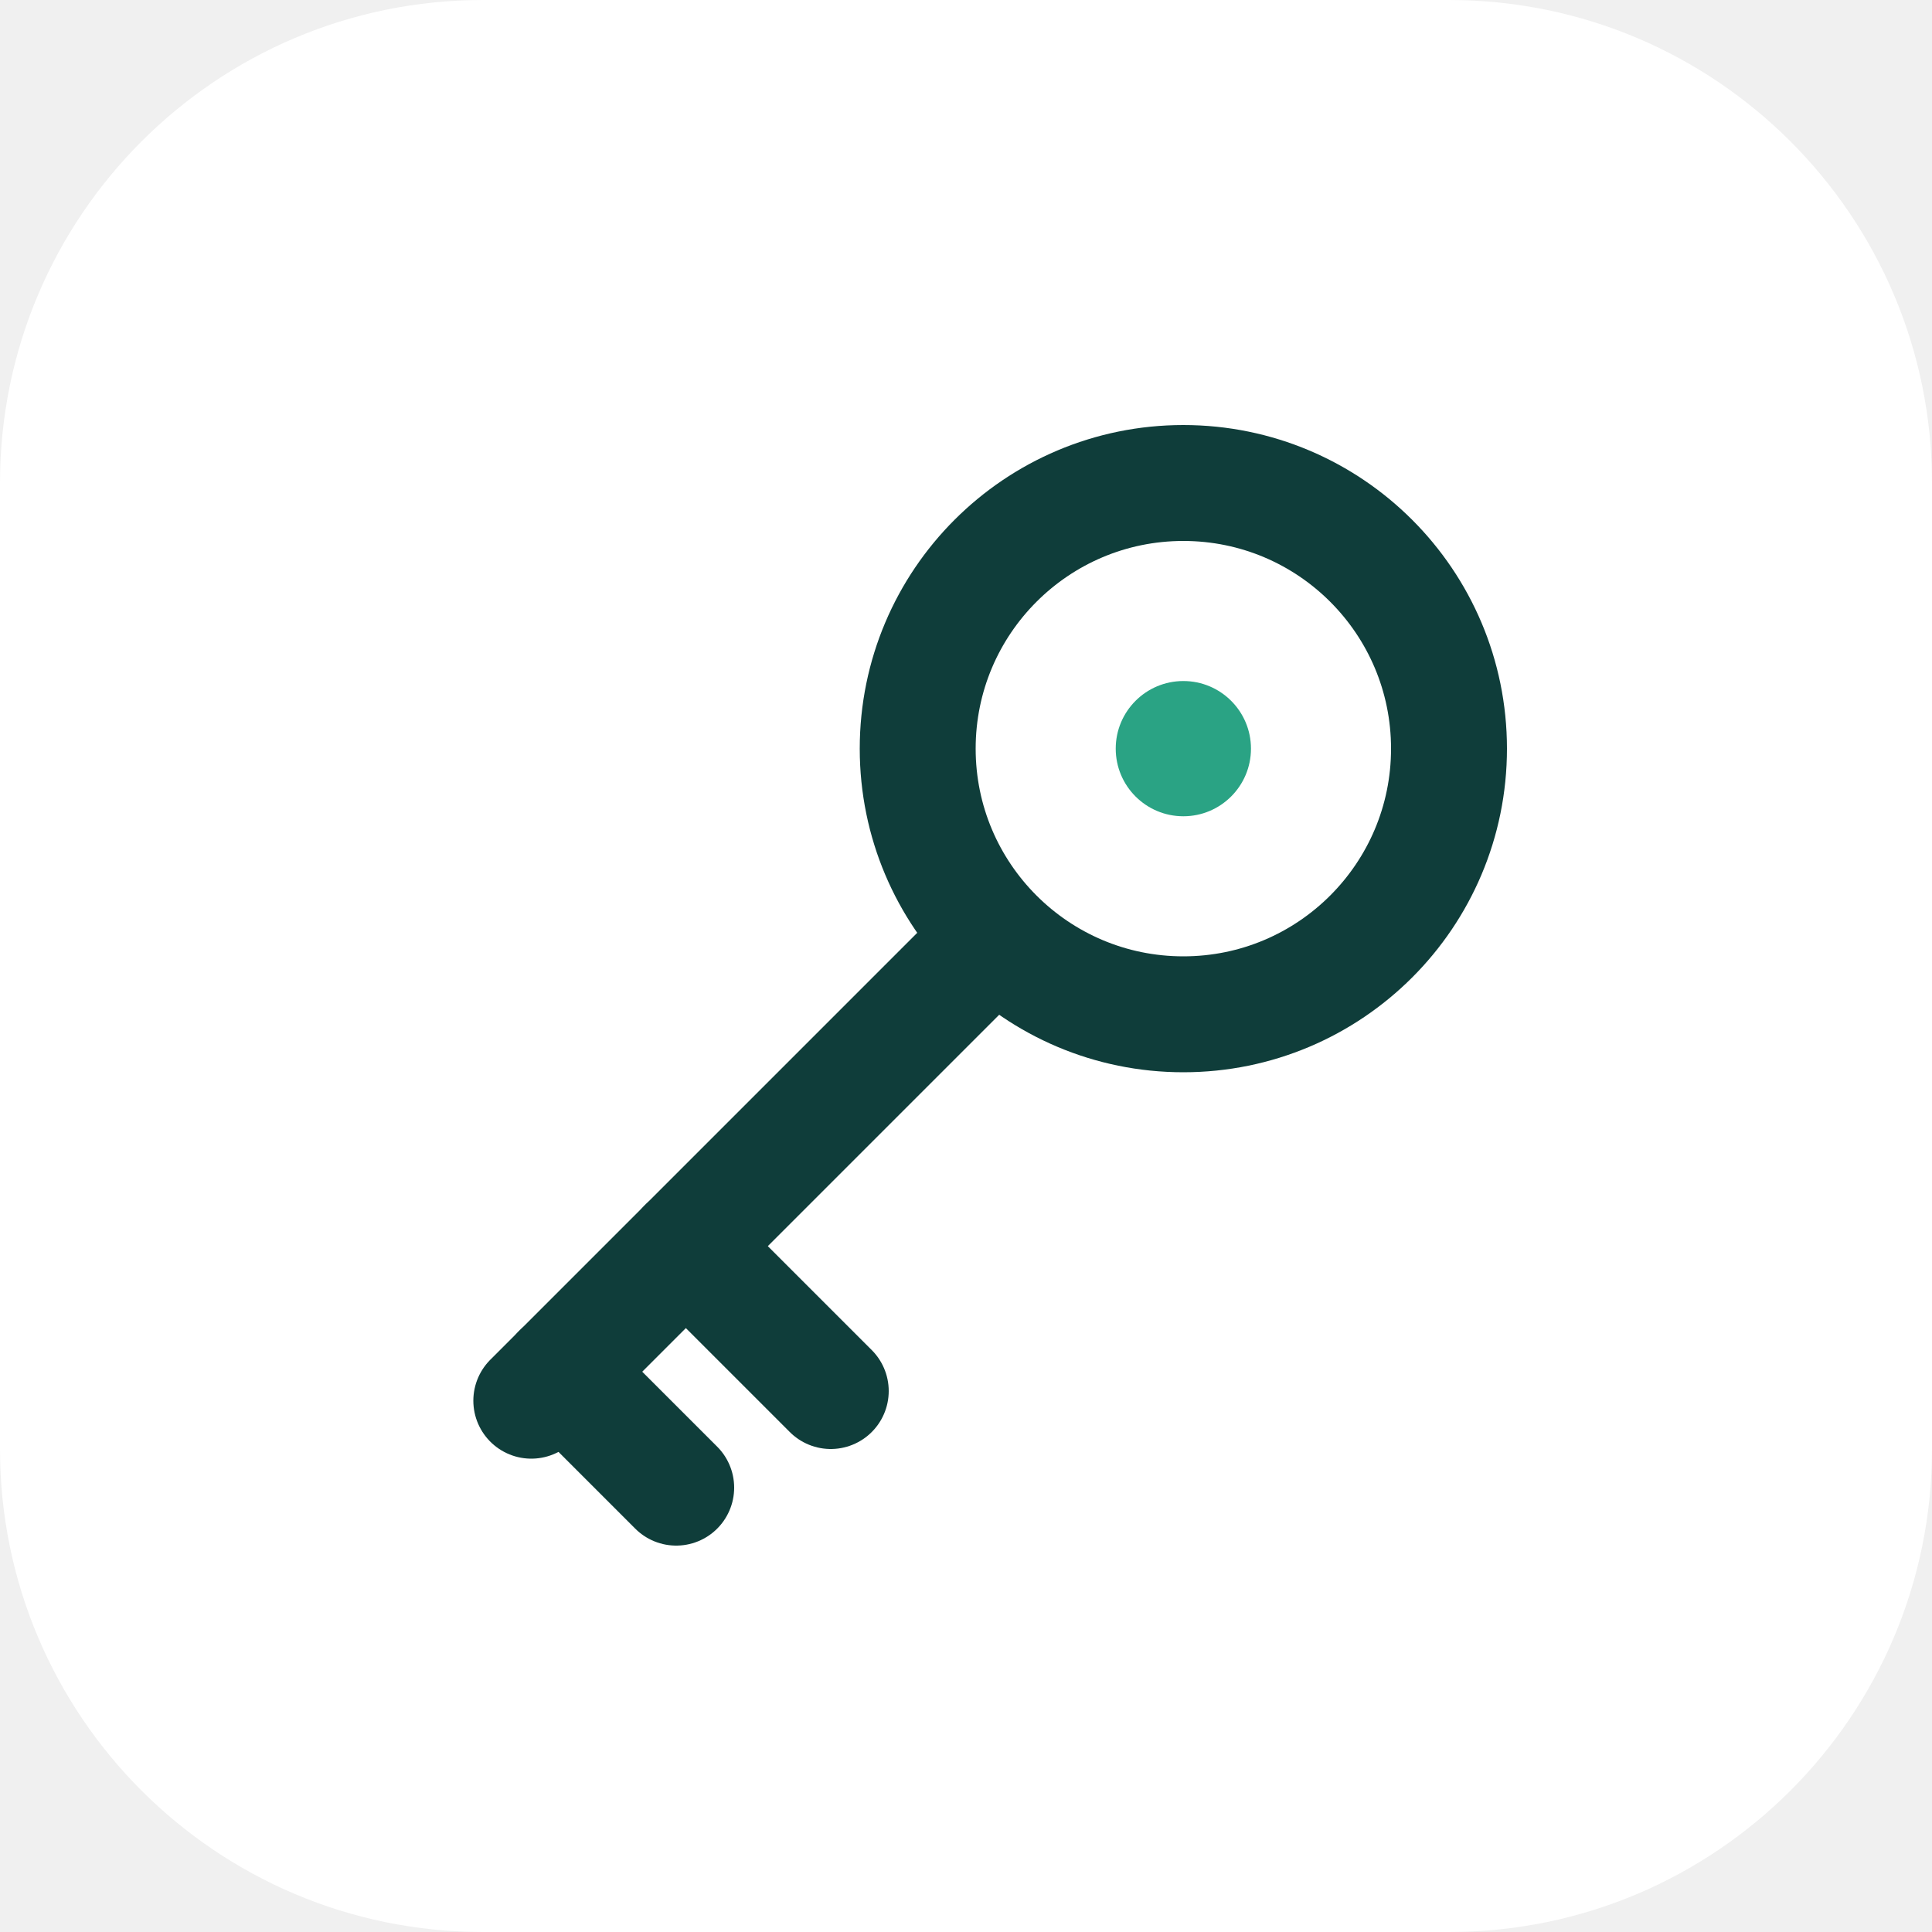
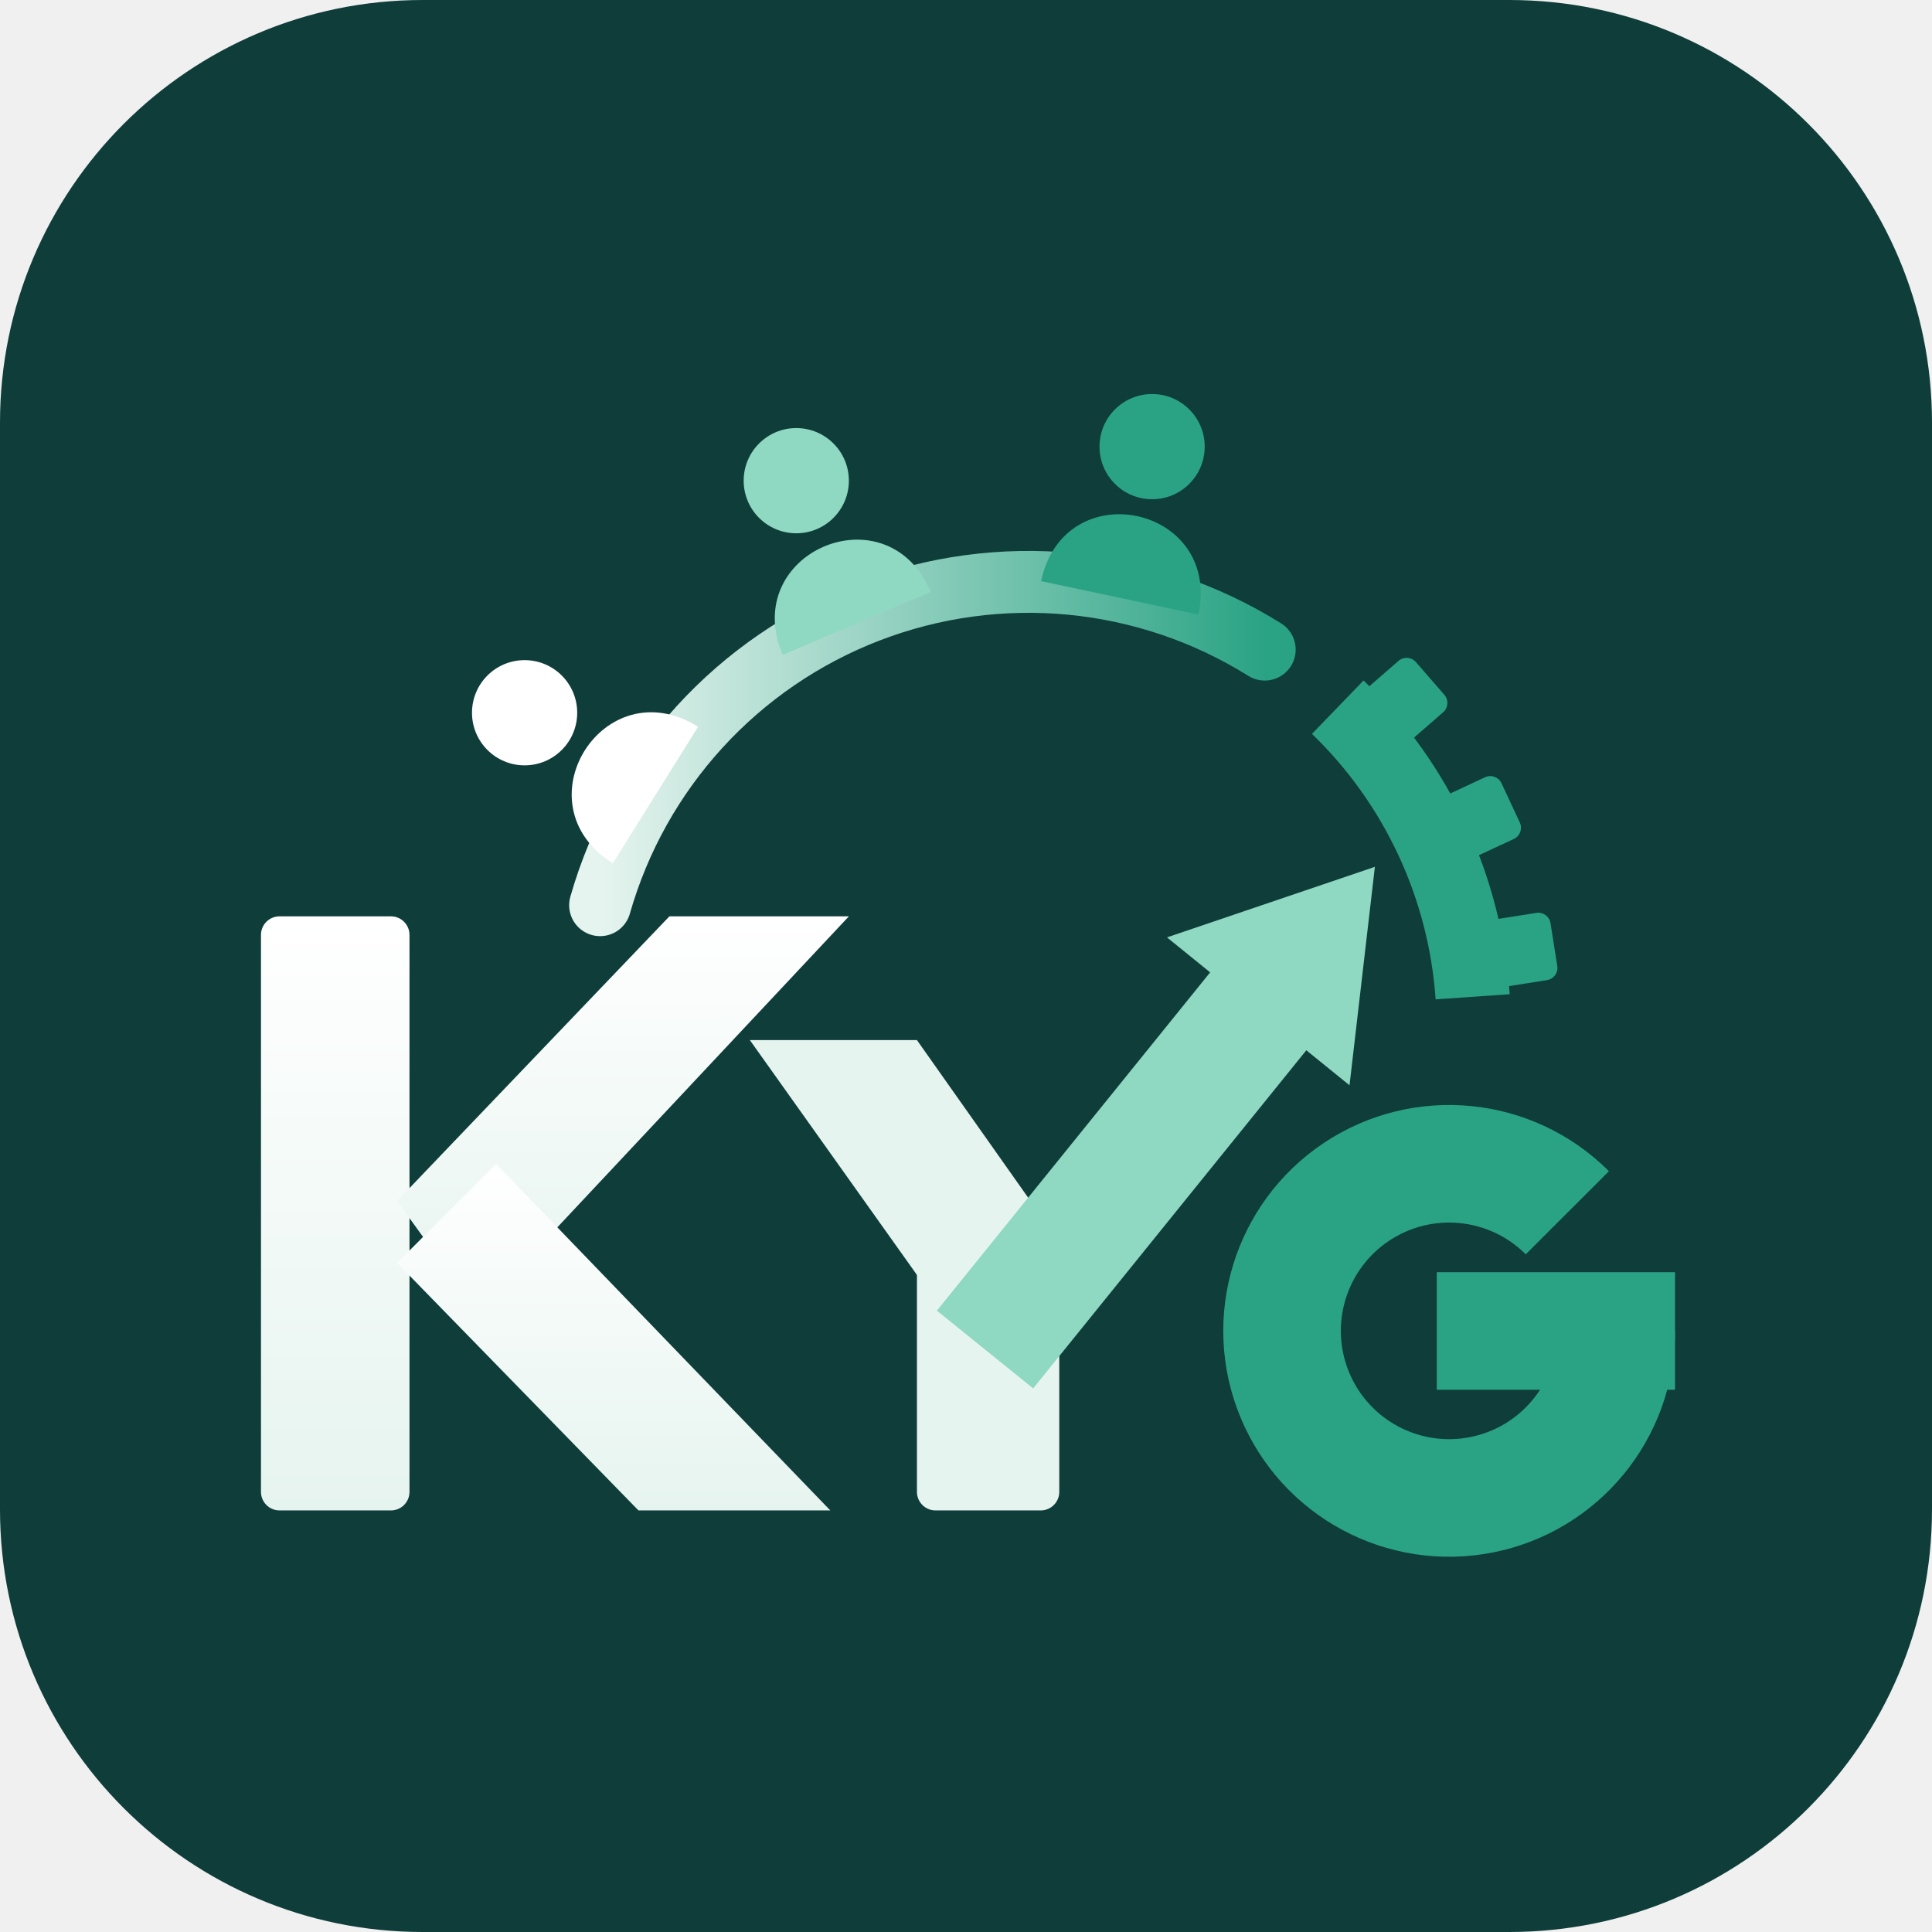
- <svg xmlns="http://www.w3.org/2000/svg" viewBox="0 0 40 40">
-   <rect width="40" height="40" rx="10" fill="#ffffff" />
-   <g fill="none" stroke="#0f3d3a" stroke-width="2.4" stroke-linecap="round" stroke-linejoin="round">
-     <circle cx="24.5" cy="15.5" r="5.5" />
-     <path d="M20.6 19.4 11 29" />
-     <path d="M14.2 25.8l3 3" />
-     <path d="M11.6 28.4l2.4 2.4" />
+ <svg xmlns="http://www.w3.org/2000/svg" viewBox="0 0 256 256">
+   <rect width="256" height="256" rx="56" fill="#0f3d3a" />
+   <g transform="translate(14.9 42.7) scale(0.82)">
+     <defs>
+       <linearGradient id="ani" x1="0" y1="0" x2="1" y2="0">
+         <stop offset="0" stop-color="#e6f4ef" />
+         <stop offset="1" stop-color="#2aa384" />
+       </linearGradient>
+       <linearGradient id="ki" x1="0" y1="0" x2="0" y2="1">
+         <stop offset="0" stop-color="#ffffff" />
+         <stop offset="1" stop-color="#e6f4ef" />
+       </linearGradient>
+     </defs>
+     <path d="M78.8 94.2 A72 72 0 0 1 186.2 52.9" fill="none" stroke="url(#ani)" stroke-width="10" stroke-linecap="round" />
+     <path d="M198.0 62.2 A72 72 0 0 1 219.8 109.0" fill="none" stroke="#2aa384" stroke-width="12" />
+     <rect x="202.4" y="56.0" width="12" height="11" rx="2" fill="#2aa384" transform="rotate(319 208.4 61.5)" />
+     <rect x="214.5" y="74.7" width="12" height="11" rx="2" fill="#2aa384" transform="rotate(335 220.5 80.2)" />
+     <rect x="221.0" y="96.0" width="12" height="11" rx="2" fill="#2aa384" transform="rotate(351 227.0 101.5)" />
+     <g transform="rotate(302.0 85.2 74.8)">
+       <path d="M72.2 77.8 C72.2 59.8 98.2 59.8 98.2 77.8 Z" fill="#ffffff" />
+     </g>
+     <circle cx="66.6" cy="63.1" r="8.5" fill="#ffffff" />
+     <g transform="rotate(337.0 119.1 45.9)">
+       <path d="M106.1 48.9 C106.1 30.9 132.1 30.9 132.1 48.9 Z" fill="#8fd8c2" />
+     </g>
+     <circle cx="110.5" cy="25.6" r="8.5" fill="#8fd8c2" />
+     <g transform="rotate(372.0 163.4 41.6)">
+       <path d="M150.4 44.6 C150.4 26.6 176.4 26.6 176.4 44.6 Z" fill="#2aa384" />
+     </g>
+     <circle cx="168.0" cy="20.1" r="8.5" fill="#2aa384" />
+     <g fill="url(#ki)">
+       <rect x="24" y="96" width="24" height="96" rx="3" />
+       <polygon points="46,142 90,96 119,96 59,160" />
+       <polygon points="62,136 116,192 85,192 46,152" />
+     </g>
+     <g fill="#e6f4ef">
+       <polygon points="103,116 130,116 154,150 140,168" />
+       <rect x="130" y="150" width="23" height="42" rx="3" />
+     </g>
+     <path d="M141 166 L186.4 109.8" stroke="#8fd8c2" stroke-width="20" />
+     <polygon points="204,88 199.9,123.3 170.4,99.4" fill="#8fd8c2" />
+     <path d="M235.1 143.9 A27 27 0 1 0 243 163" fill="none" stroke="#2aa384" stroke-width="19" />
+     <rect x="214" y="153.5" width="38.5" height="19" fill="#2aa384" />
  </g>
-   <circle cx="24.5" cy="15.5" r="1.4" fill="#2aa384" />
</svg>
